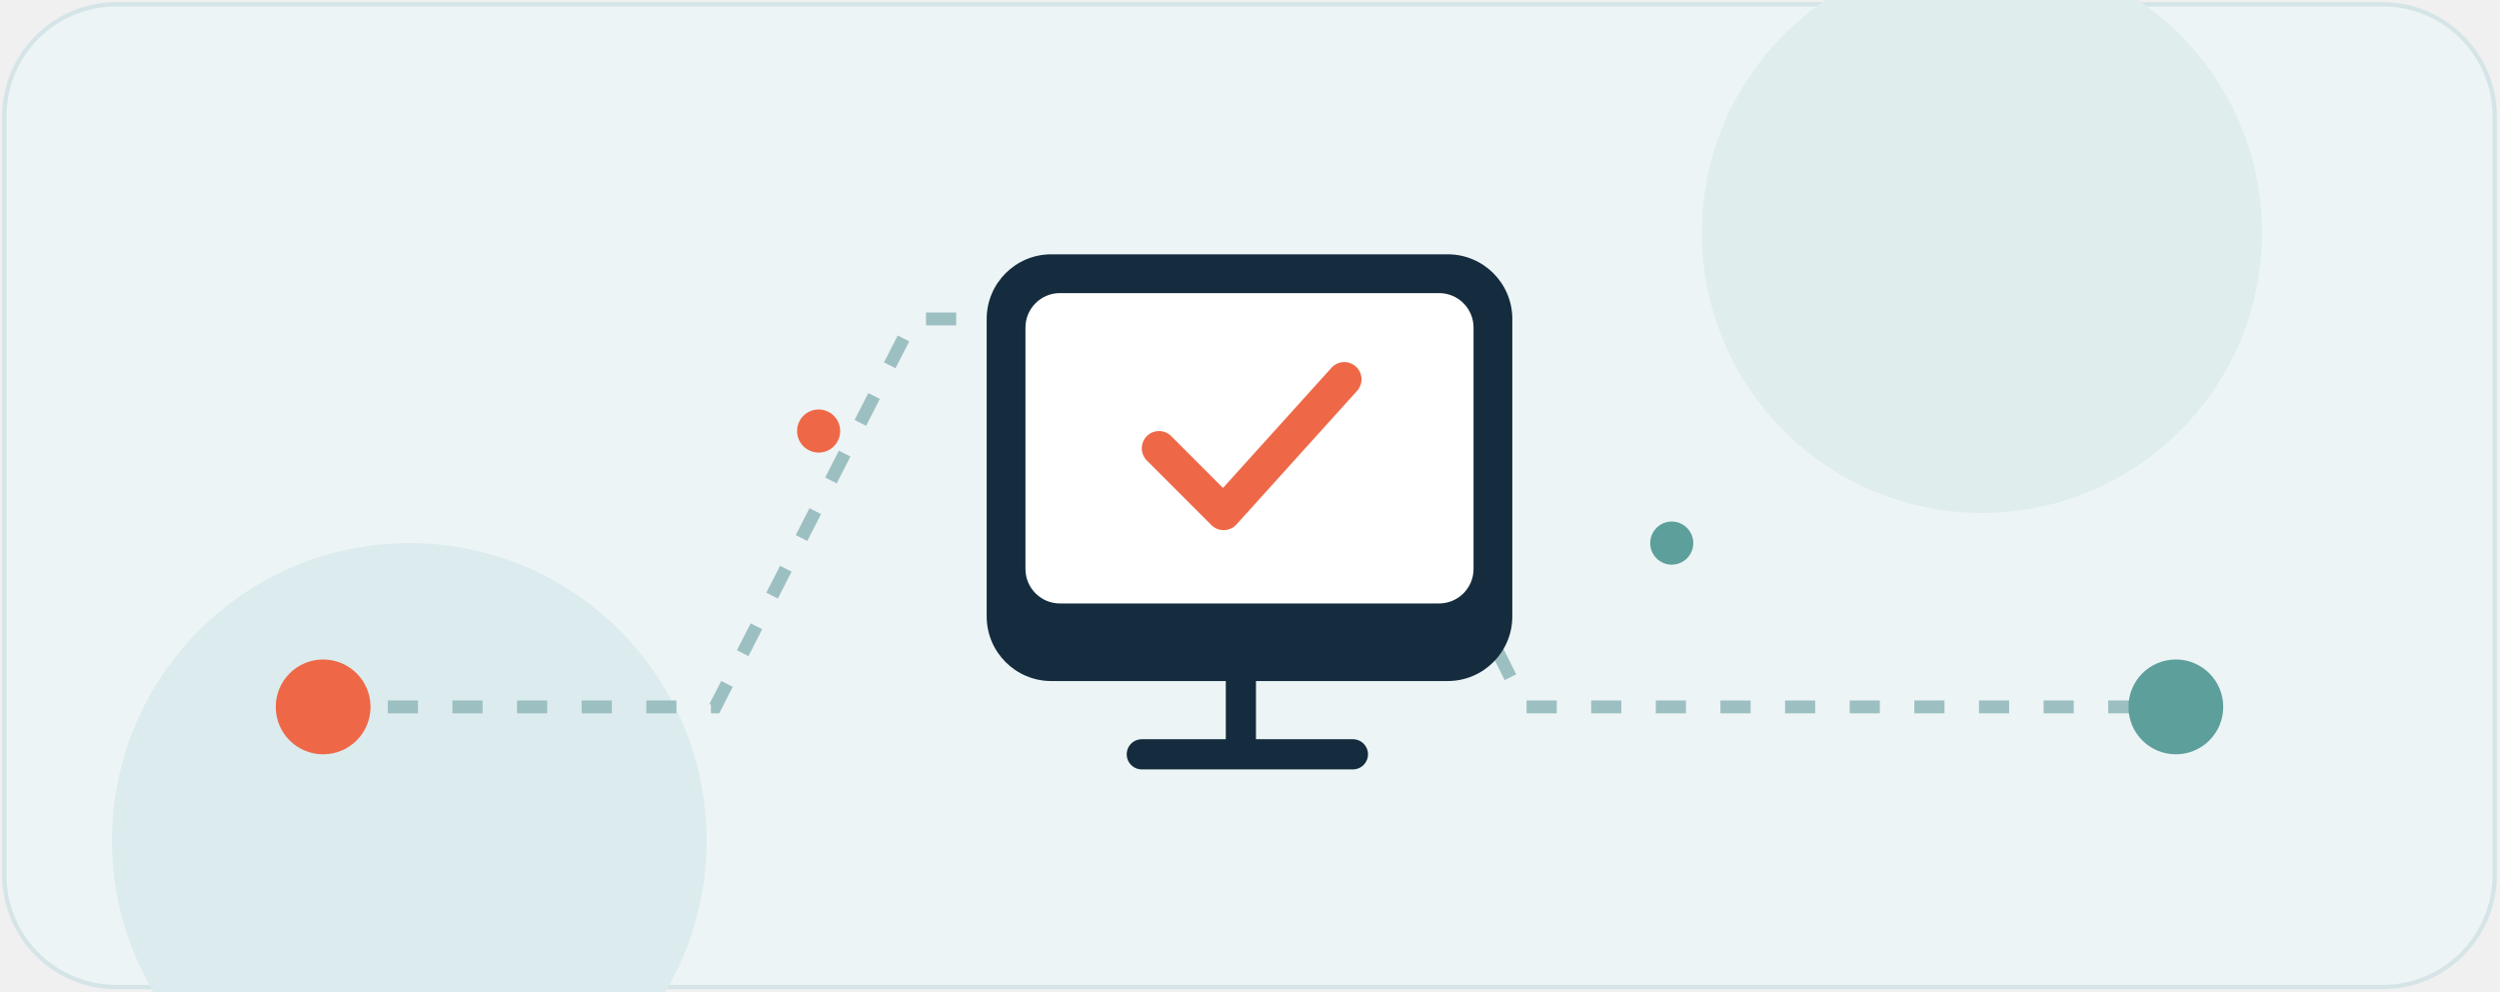
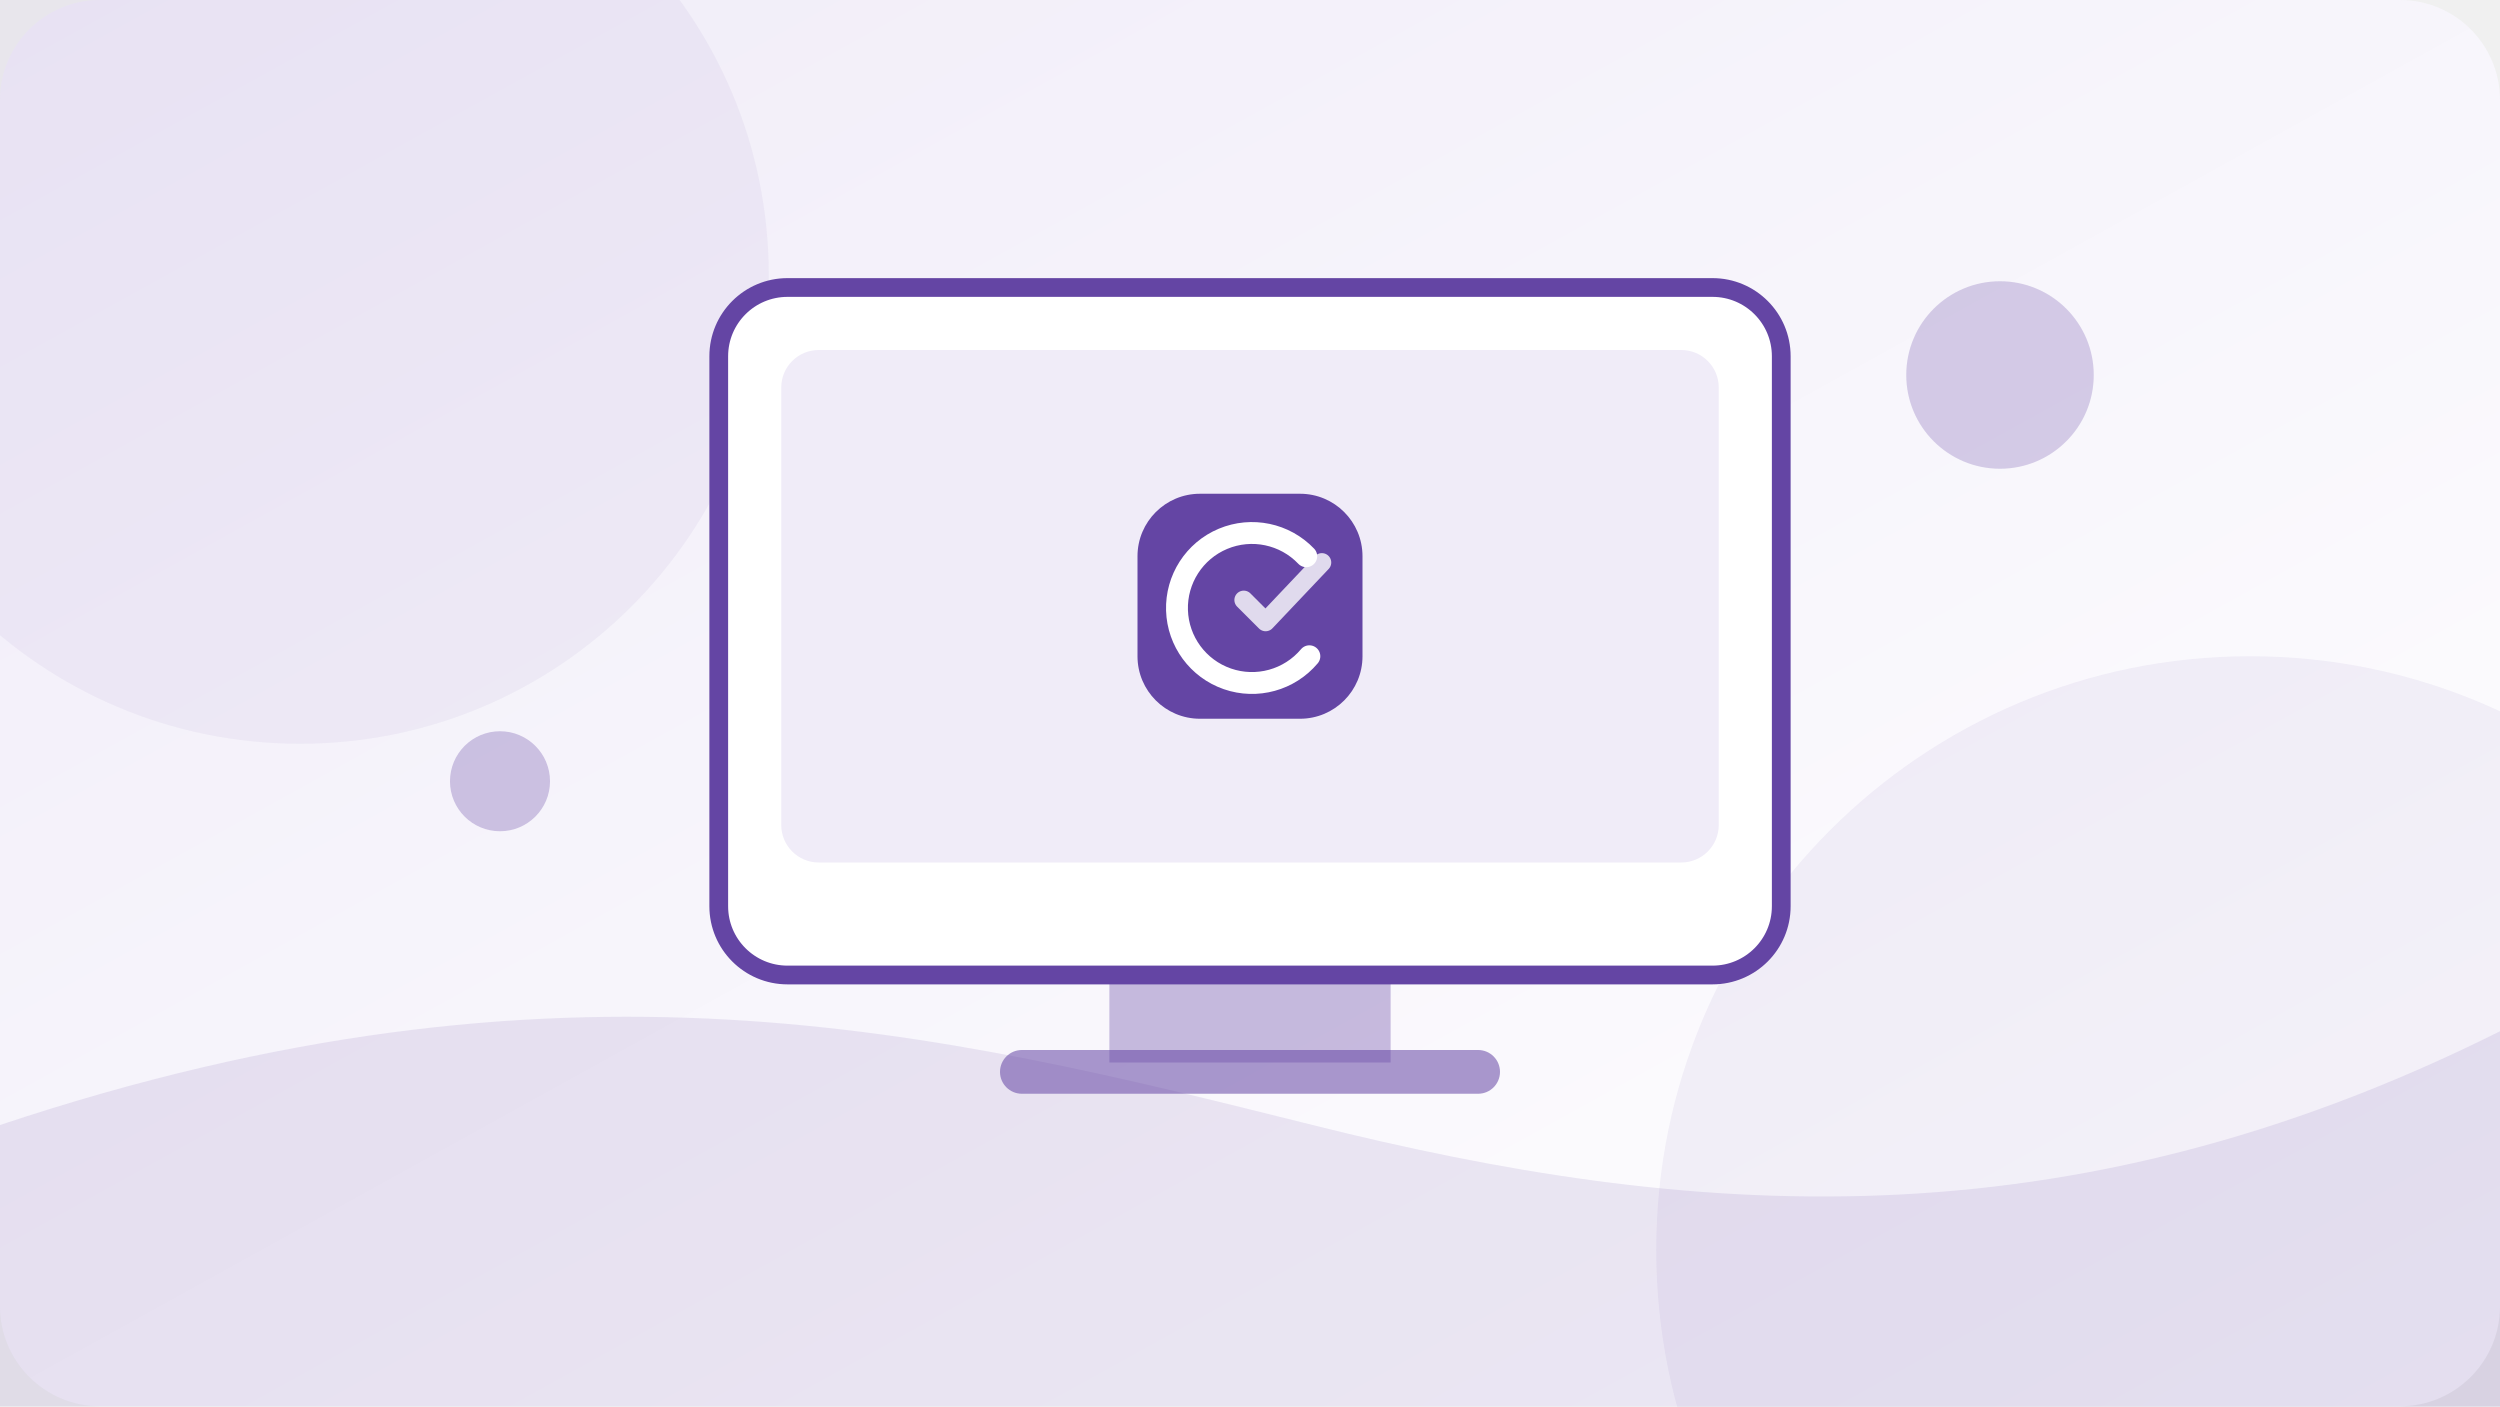
- <svg xmlns="http://www.w3.org/2000/svg" width="580" height="230" viewBox="0 0 580 230">
-   <rect x="1" y="1" width="578" height="228" rx="26" fill="#edf4f5" stroke="#d5e4e7" />
-   <circle cx="460" cy="54" r="65" fill="#dfeded" />
-   <circle cx="95" cy="195" r="69" fill="#dcebee" />
-   <path d="M75 164h91l46-90h97l45 90h151" fill="none" stroke="#9cbfc2" stroke-width="3" stroke-dasharray="7 8" />
-   <rect x="229" y="59" width="122" height="99" rx="15" fill="#142c3d" />
-   <rect x="238" y="68" width="104" height="72" rx="8" fill="#fff" />
-   <path d="m269 104 15 15 28-31" fill="none" stroke="#ee6848" stroke-width="8" stroke-linecap="round" stroke-linejoin="round" />
-   <path d="M288 158v17m-23 0h49" stroke="#142c3d" stroke-width="7" stroke-linecap="round" />
-   <circle cx="75" cy="164" r="11" fill="#ee6848" />
-   <circle cx="505" cy="164" r="11" fill="#5d9f9b" />
-   <circle cx="190" cy="100" r="5" fill="#ee6848" />
-   <circle cx="388" cy="126" r="5" fill="#5d9f9b" />
+ <svg xmlns="http://www.w3.org/2000/svg" width="800" height="450" viewBox="0 0 800 450">
+   <defs>
+     <linearGradient id="bg" x1="0" y1="0" x2="1" y2="1">
+       <stop offset="0" stop-color="#f0ecf8" />
+       <stop offset="1" stop-color="#ffffff" />
+     </linearGradient>
+   </defs>
+   <rect width="800" height="450" rx="32" fill="url(#bg)" />
+   <circle cx="96" cy="88" r="150" fill="#6445a4" opacity=".06" />
+   <circle cx="720" cy="400" r="190" fill="#6445a4" opacity=".07" />
+   <path d="M0 360 C180 300 300 330 420 360 S660 400 800 330 V450 H0Z" fill="#6445a4" opacity=".12" />
+   <rect x="230" y="92" width="340" height="220" rx="22" fill="#ffffff" stroke="#6445a4" stroke-width="6" />
+   <rect x="250" y="112" width="300" height="164" rx="12" fill="#f0ecf8" />
+   <rect x="355" y="312" width="90" height="28" fill="#6445a4" opacity=".35" />
+   <rect x="320" y="336" width="160" height="14" rx="7" fill="#6445a4" opacity=".55" />
+   <rect x="364" y="158" width="72" height="72" rx="20" fill="#6445a4" />
+   <path d="M418 178a24 24 0 1 0 1 32" fill="none" stroke="#fff" stroke-width="7" stroke-linecap="round" />
+   <path d="M398 192l7 7 18-19" fill="none" stroke="#fff" stroke-width="6" stroke-linecap="round" stroke-linejoin="round" opacity=".8" />
+   <circle cx="640" cy="120" r="30" fill="#6445a4" opacity=".25" />
+   <circle cx="160" cy="250" r="16" fill="#6445a4" opacity=".3" />
</svg>
